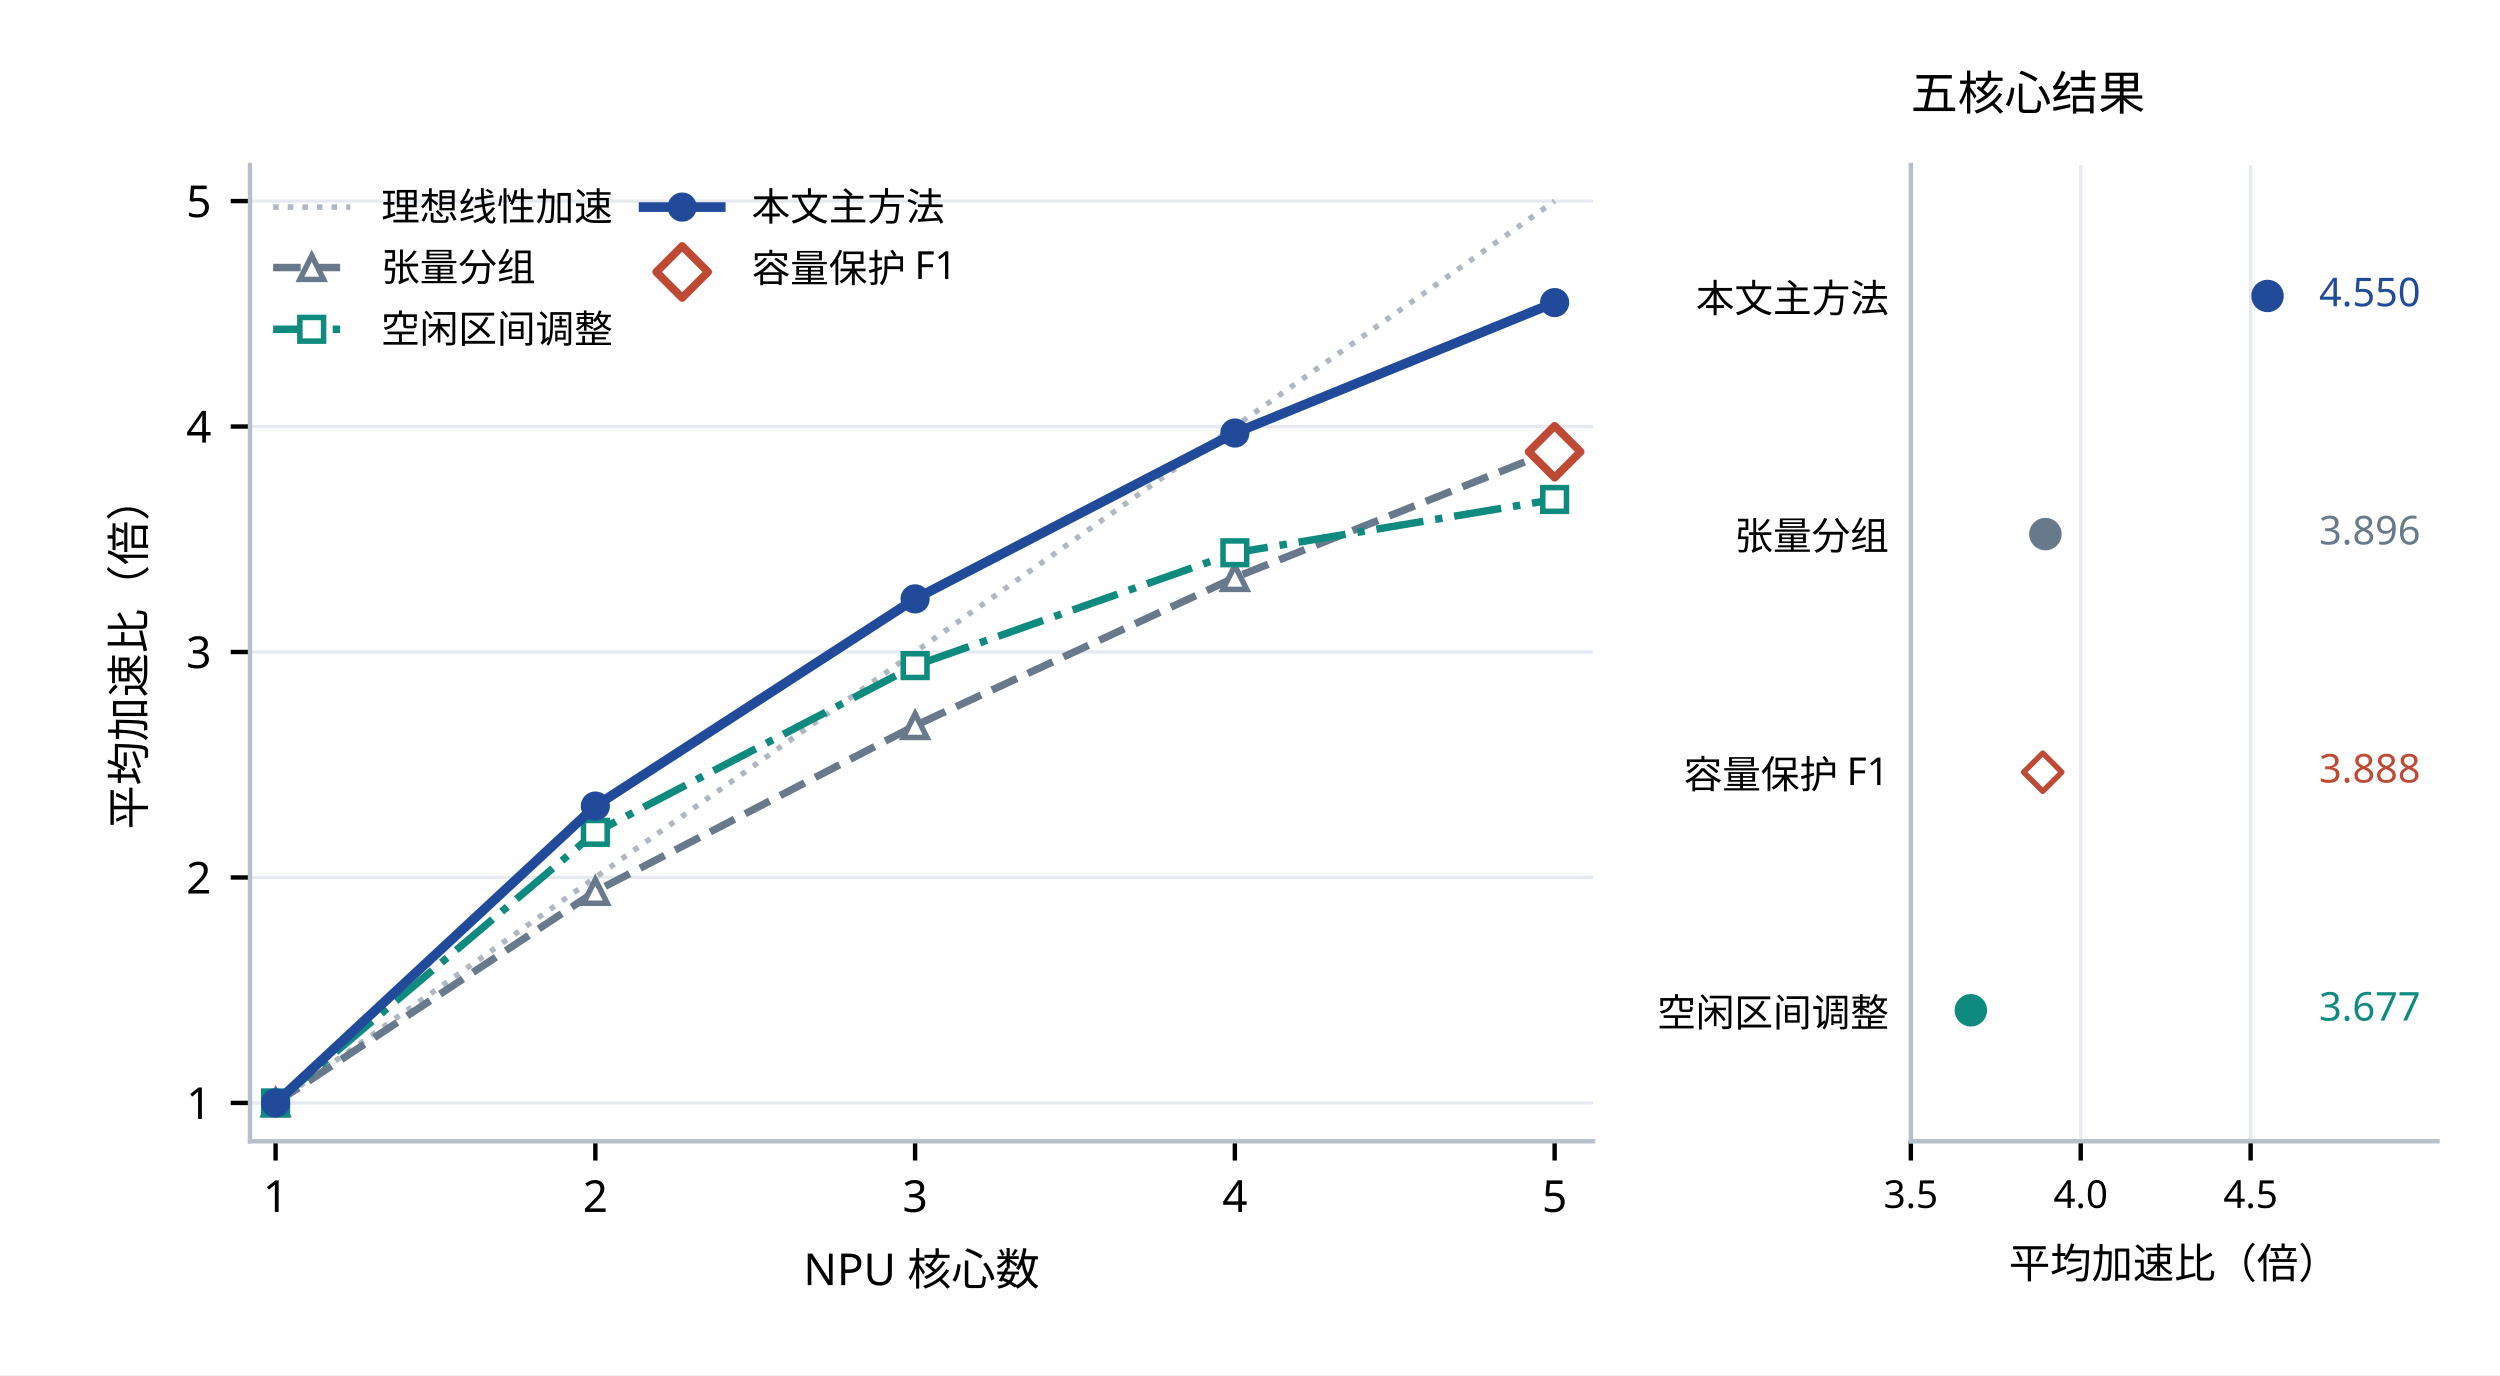
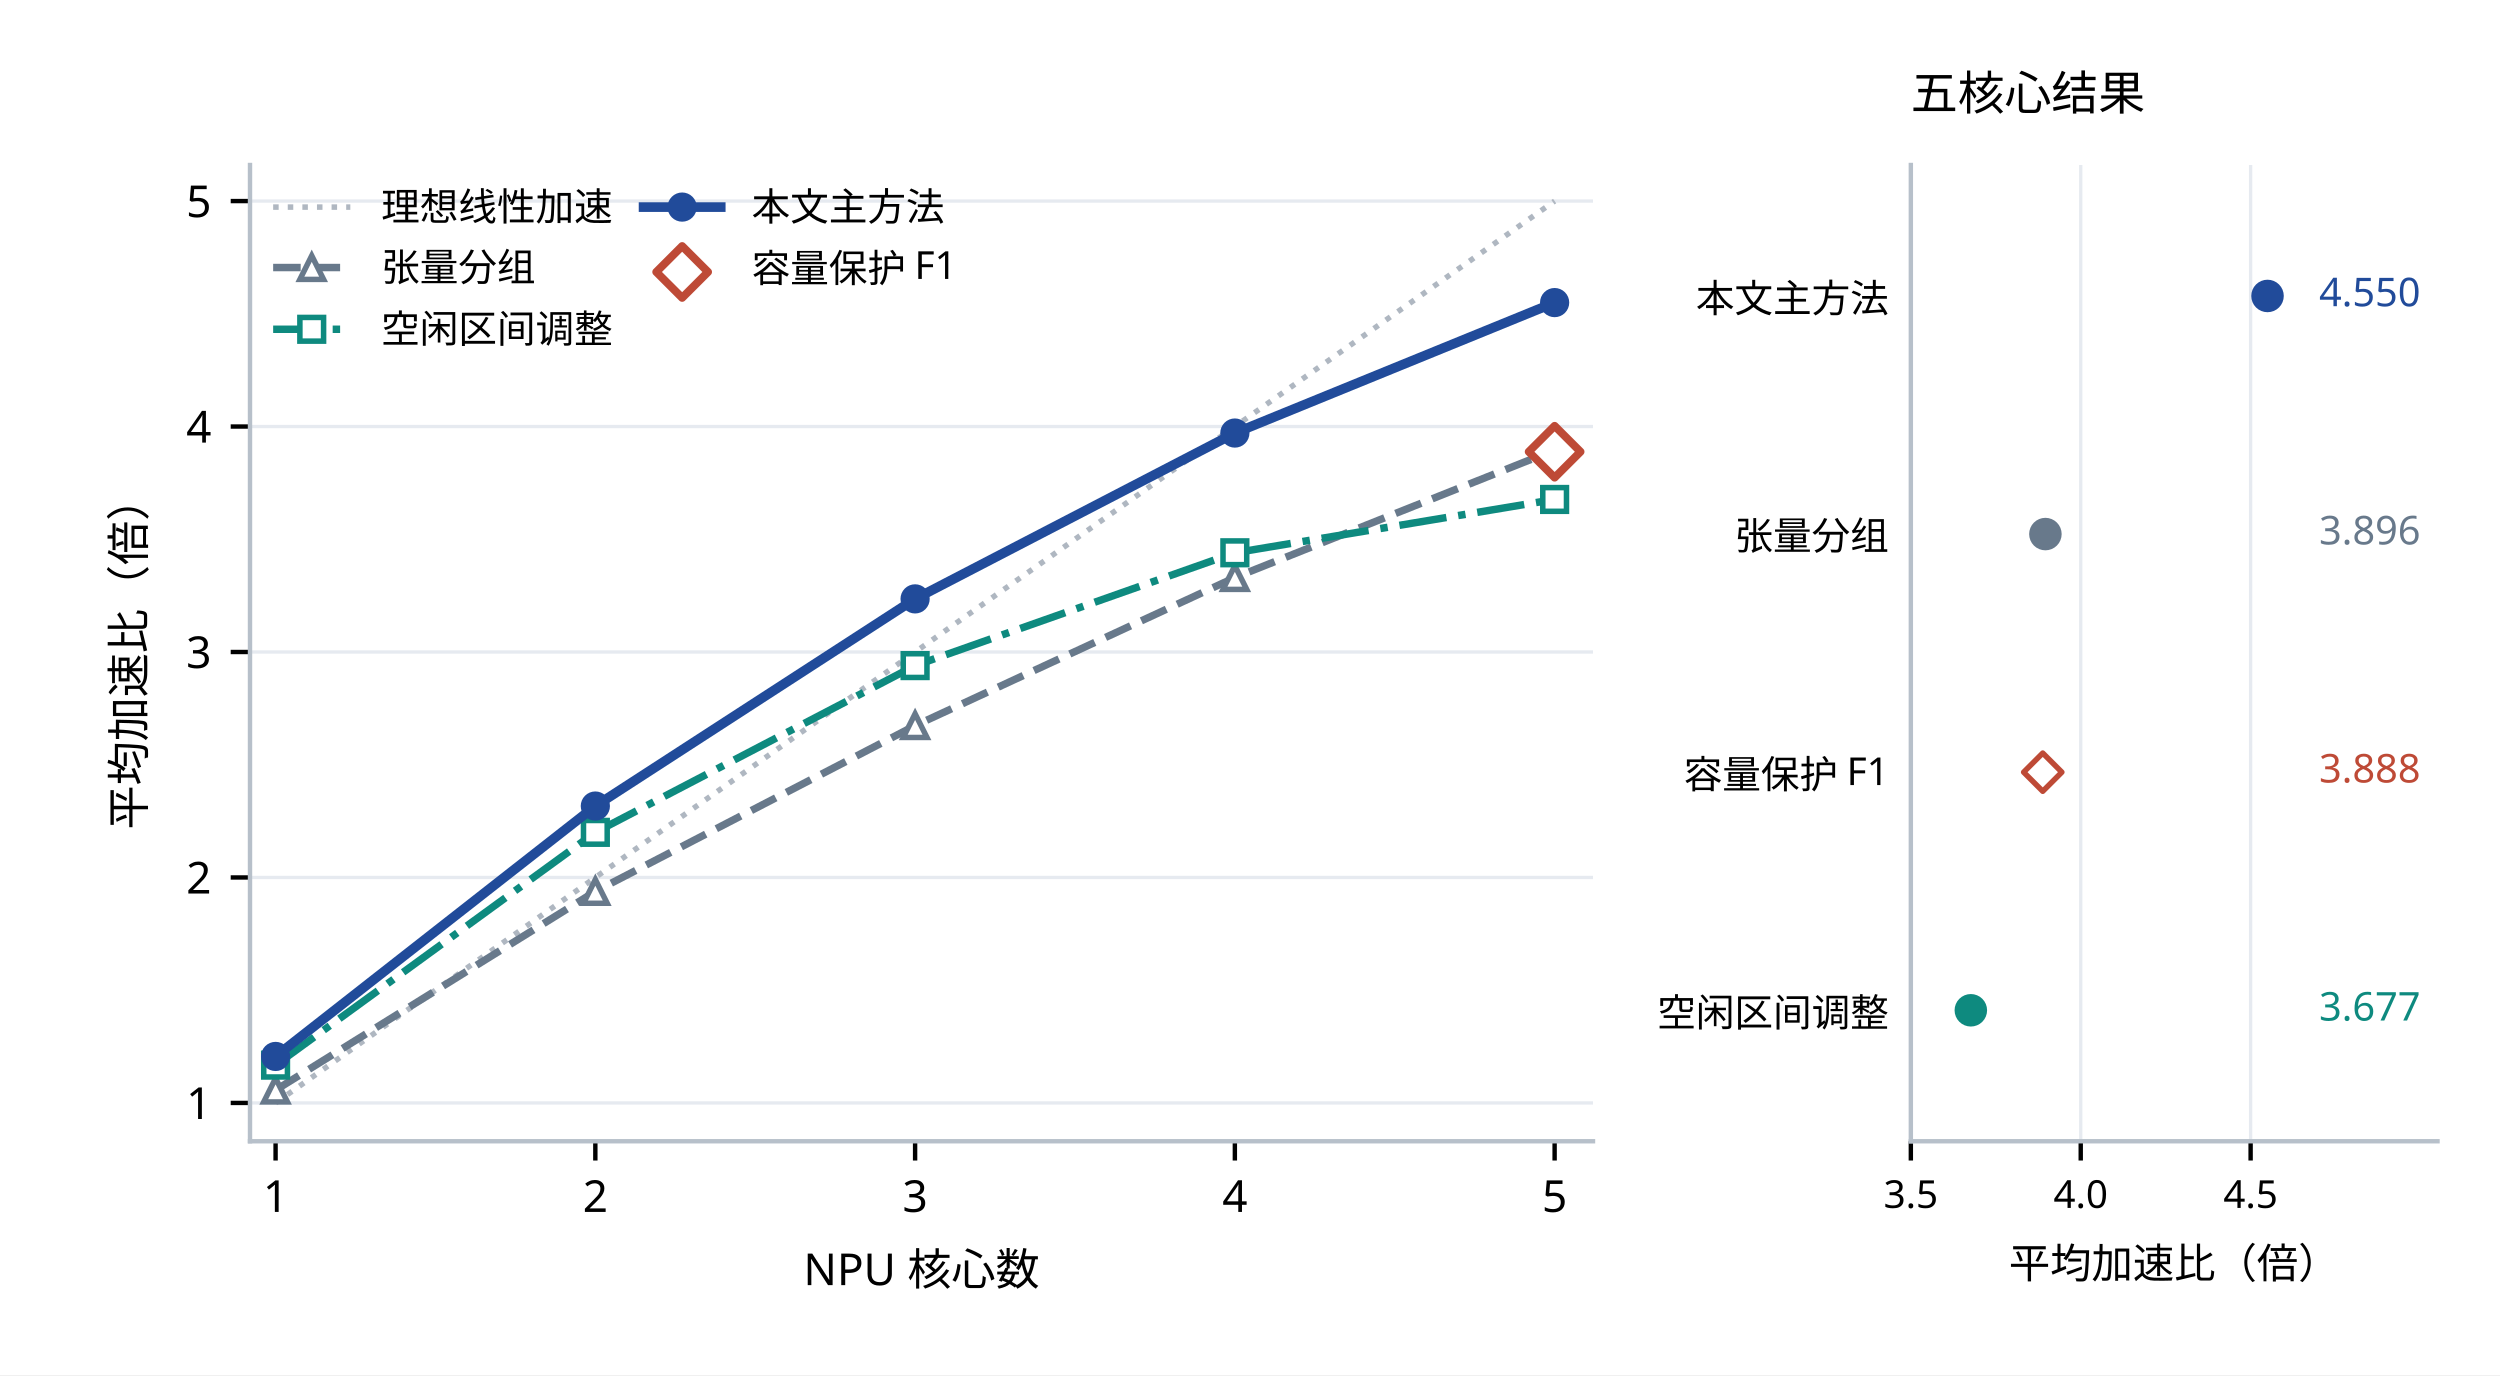
<svg xmlns="http://www.w3.org/2000/svg" xmlns:xlink="http://www.w3.org/1999/xlink" width="453.543pt" height="249.449pt" viewBox="0 0 453.543 249.449" version="1.1">
  <defs>
    <style type="text/css">*{stroke-linejoin: round; stroke-linecap: butt}</style>
  </defs>
  <g id="figure_1">
    <g id="patch_1">
      <path d="M 0 249.449 L 453.543 249.449 L 453.543 0 L 0 0 z " style="fill: #ffffff" />
    </g>
    <g id="axes_1">
      <g id="patch_2">
        <path d="M 45.354 207.043 L 288.997 207.043 L 288.997 29.934 L 45.354 29.934 z " style="fill: #ffffff" />
      </g>
      <g id="matplotlib.axis_1">
        <g id="xtick_1">
          <g id="line2d_1">
            <defs>
              <path id="m9cc81c7918" d="M 0 0 L 0 3.5 " style="stroke: #000000; stroke-width: 0.8" />
            </defs>
            <g>
              <use xlink:href="#m9cc81c7918" x="49.995" y="207.043" style="stroke: #000000; stroke-width: 0.8" />
            </g>
          </g>
          <g id="text_1">
            <text style="font-size: 8px; font-family: 'Arial Unicode MS'; text-anchor: middle" x="49.995" y="219.867" transform="rotate(-0 49.99514 219.8667)">1</text>
          </g>
        </g>
        <g id="xtick_2">
          <g id="line2d_2">
            <g>
              <use xlink:href="#m9cc81c7918" x="108.005" y="207.043" style="stroke: #000000; stroke-width: 0.8" />
            </g>
          </g>
          <g id="text_2">
            <text style="font-size: 8px; font-family: 'Arial Unicode MS'; text-anchor: middle" x="108.005" y="219.867" transform="rotate(-0 108.0052 219.8667)">2</text>
          </g>
        </g>
        <g id="xtick_3">
          <g id="line2d_3">
            <g>
              <use xlink:href="#m9cc81c7918" x="166.015" y="207.043" style="stroke: #000000; stroke-width: 0.8" />
            </g>
          </g>
          <g id="text_3">
            <text style="font-size: 8px; font-family: 'Arial Unicode MS'; text-anchor: middle" x="166.015" y="219.867" transform="rotate(-0 166.0153 219.8667)">3</text>
          </g>
        </g>
        <g id="xtick_4">
          <g id="line2d_4">
            <g>
              <use xlink:href="#m9cc81c7918" x="224.025" y="207.043" style="stroke: #000000; stroke-width: 0.8" />
            </g>
          </g>
          <g id="text_4">
            <text style="font-size: 8px; font-family: 'Arial Unicode MS'; text-anchor: middle" x="224.025" y="219.867" transform="rotate(-0 224.0254 219.8667)">4</text>
          </g>
        </g>
        <g id="xtick_5">
          <g id="line2d_5">
            <g>
              <use xlink:href="#m9cc81c7918" x="282.035" y="207.043" style="stroke: #000000; stroke-width: 0.8" />
            </g>
          </g>
          <g id="text_5">
            <text style="font-size: 8px; font-family: 'Arial Unicode MS'; text-anchor: middle" x="282.035" y="219.867" transform="rotate(-0 282.0355 219.8667)">5</text>
          </g>
        </g>
        <g id="text_6">
          <text style="font-size: 8px; font-family: 'Arial Unicode MS'; text-anchor: middle" x="167.176" y="233.148" transform="rotate(-0 167.1755 233.1477)">NPU 核心数</text>
        </g>
      </g>
      <g id="matplotlib.axis_2">
        <g id="ytick_1">
          <g id="line2d_6">
            <path d="M 45.354 200.089 L 288.997 200.089 " clip-path="url(#pa4448df059)" style="fill: none; stroke: #e6eaf0; stroke-width: 0.6; stroke-linecap: square" />
          </g>
          <g id="line2d_7">
            <defs>
              <path id="med52c8356a" d="M 0 0 L -3.5 0 " style="stroke: #000000; stroke-width: 0.8" />
            </defs>
            <g>
              <use xlink:href="#med52c8356a" x="45.354" y="200.089" style="stroke: #000000; stroke-width: 0.8" />
            </g>
          </g>
          <g id="text_7">
            <text style="font-size: 8px; font-family: 'Arial Unicode MS'; text-anchor: end" x="38.354" y="203.001" transform="rotate(-0 38.35433 203.0012)">1</text>
          </g>
        </g>
        <g id="ytick_2">
          <g id="line2d_8">
            <path d="M 45.354 159.186 L 288.997 159.186 " clip-path="url(#pa4448df059)" style="fill: none; stroke: #e6eaf0; stroke-width: 0.6; stroke-linecap: square" />
          </g>
          <g id="line2d_9">
            <g>
              <use xlink:href="#med52c8356a" x="45.354" y="159.186" style="stroke: #000000; stroke-width: 0.8" />
            </g>
          </g>
          <g id="text_8">
            <text style="font-size: 8px; font-family: 'Arial Unicode MS'; text-anchor: end" x="38.354" y="162.098" transform="rotate(-0 38.35433 162.0985)">2</text>
          </g>
        </g>
        <g id="ytick_3">
          <g id="line2d_10">
            <path d="M 45.354 118.284 L 288.997 118.284 " clip-path="url(#pa4448df059)" style="fill: none; stroke: #e6eaf0; stroke-width: 0.6; stroke-linecap: square" />
          </g>
          <g id="line2d_11">
            <g>
              <use xlink:href="#med52c8356a" x="45.354" y="118.284" style="stroke: #000000; stroke-width: 0.8" />
            </g>
          </g>
          <g id="text_9">
            <text style="font-size: 8px; font-family: 'Arial Unicode MS'; text-anchor: end" x="38.354" y="121.196" transform="rotate(-0 38.35433 121.1958)">3</text>
          </g>
        </g>
        <g id="ytick_4">
          <g id="line2d_12">
            <path d="M 45.354 77.381 L 288.997 77.381 " clip-path="url(#pa4448df059)" style="fill: none; stroke: #e6eaf0; stroke-width: 0.6; stroke-linecap: square" />
          </g>
          <g id="line2d_13">
            <g>
              <use xlink:href="#med52c8356a" x="45.354" y="77.381" style="stroke: #000000; stroke-width: 0.8" />
            </g>
          </g>
          <g id="text_10">
            <text style="font-size: 8px; font-family: 'Arial Unicode MS'; text-anchor: end" x="38.354" y="80.293" transform="rotate(-0 38.35433 80.29309)">4</text>
          </g>
        </g>
        <g id="ytick_5">
          <g id="line2d_14">
            <path d="M 45.354 36.478 L 288.997 36.478 " clip-path="url(#pa4448df059)" style="fill: none; stroke: #e6eaf0; stroke-width: 0.6; stroke-linecap: square" />
          </g>
          <g id="line2d_15">
            <g>
              <use xlink:href="#med52c8356a" x="45.354" y="36.478" style="stroke: #000000; stroke-width: 0.8" />
            </g>
          </g>
          <g id="text_11">
            <text style="font-size: 8px; font-family: 'Arial Unicode MS'; text-anchor: end" x="38.354" y="39.39" transform="rotate(-0 38.35433 39.3904)">5</text>
          </g>
        </g>
        <g id="text_12">
          <text style="font-size: 8px; font-family: 'Arial Unicode MS'; text-anchor: middle" x="26.226" y="118.488" transform="rotate(-90 26.22558 118.4882)">平均加速比（倍）</text>
        </g>
      </g>
      <g id="line2d_16">
        <path d="M 49.995 200.089 L 108.005 159.186 L 166.015 118.284 L 224.025 77.381 L 282.035 36.478 " clip-path="url(#pa4448df059)" style="fill: none; stroke-dasharray: 1,1.65; stroke-dashoffset: 0; stroke: #afb7c1" />
      </g>
      <g id="line2d_17">
-         <path d="M 49.995 200.089 L 108.005 161.717 L 166.015 131.639 L 224.025 104.776 L 282.035 81.633 " clip-path="url(#pa4448df059)" style="fill: none; stroke-dasharray: 4.995,2.16; stroke-dashoffset: 0; stroke: #68798b; stroke-width: 1.35" />
+         <path d="M 49.995 197.759 L 108.005 161.717 L 166.015 131.639 L 224.025 104.776 L 282.035 81.633 " clip-path="url(#pa4448df059)" style="fill: none; stroke-dasharray: 4.995,2.16; stroke-dashoffset: 0; stroke: #68798b; stroke-width: 1.35" />
        <defs>
          <path id="m8a1ce1a17c" d="M 0 -2.15 L -2.15 2.15 L 2.15 2.15 z " style="stroke: #68798b; stroke-linejoin: miter" />
        </defs>
        <g clip-path="url(#pa4448df059)">
-           <use xlink:href="#m8a1ce1a17c" x="49.995" y="200.089" style="fill: #ffffff; stroke: #68798b; stroke-linejoin: miter" />
+           <use xlink:href="#m8a1ce1a17c" x="49.995" y="197.759" style="fill: #ffffff; stroke: #68798b; stroke-linejoin: miter" />
          <use xlink:href="#m8a1ce1a17c" x="108.005" y="161.717" style="fill: #ffffff; stroke: #68798b; stroke-linejoin: miter" />
          <use xlink:href="#m8a1ce1a17c" x="166.015" y="131.639" style="fill: #ffffff; stroke: #68798b; stroke-linejoin: miter" />
          <use xlink:href="#m8a1ce1a17c" x="224.025" y="104.776" style="fill: #ffffff; stroke: #68798b; stroke-linejoin: miter" />
          <use xlink:href="#m8a1ce1a17c" x="282.035" y="81.633" style="fill: #ffffff; stroke: #68798b; stroke-linejoin: miter" />
        </g>
      </g>
      <g id="line2d_18">
-         <path d="M 49.995 200.089 L 108.005 151.001 L 166.015 120.751 L 224.025 100.284 L 282.035 90.61 " clip-path="url(#pa4448df059)" style="fill: none; stroke-dasharray: 8.64,2.16,1.35,2.16; stroke-dashoffset: 0; stroke: #0e8a7f; stroke-width: 1.35" />
+         <path d="M 49.995 193.235 L 108.005 151.001 L 166.015 120.751 L 224.025 100.284 L 282.035 90.61 " clip-path="url(#pa4448df059)" style="fill: none; stroke-dasharray: 8.64,2.16,1.35,2.16; stroke-dashoffset: 0; stroke: #0e8a7f; stroke-width: 1.35" />
        <defs>
          <path id="m3e4351ab6d" d="M -2.15 2.15 L 2.15 2.15 L 2.15 -2.15 L -2.15 -2.15 z " style="stroke: #0e8a7f; stroke-linejoin: miter" />
        </defs>
        <g clip-path="url(#pa4448df059)">
-           <use xlink:href="#m3e4351ab6d" x="49.995" y="200.089" style="fill: #ffffff; stroke: #0e8a7f; stroke-linejoin: miter" />
+           <use xlink:href="#m3e4351ab6d" x="49.995" y="193.235" style="fill: #ffffff; stroke: #0e8a7f; stroke-linejoin: miter" />
          <use xlink:href="#m3e4351ab6d" x="108.005" y="151.001" style="fill: #ffffff; stroke: #0e8a7f; stroke-linejoin: miter" />
          <use xlink:href="#m3e4351ab6d" x="166.015" y="120.751" style="fill: #ffffff; stroke: #0e8a7f; stroke-linejoin: miter" />
          <use xlink:href="#m3e4351ab6d" x="224.025" y="100.284" style="fill: #ffffff; stroke: #0e8a7f; stroke-linejoin: miter" />
          <use xlink:href="#m3e4351ab6d" x="282.035" y="90.61" style="fill: #ffffff; stroke: #0e8a7f; stroke-linejoin: miter" />
        </g>
      </g>
      <g id="patch_3">
        <path d="M 45.354 207.043 L 45.354 29.934 " style="fill: none; stroke: #b7c0ca; stroke-width: 0.8; stroke-linejoin: miter; stroke-linecap: square" />
      </g>
      <g id="patch_4">
        <path d="M 45.354 207.043 L 288.997 207.043 " style="fill: none; stroke: #b7c0ca; stroke-width: 0.8; stroke-linejoin: miter; stroke-linecap: square" />
      </g>
      <g id="line2d_19">
-         <path d="M 49.995 200.089 L 108.005 146.231 L 166.015 108.648 L 224.025 78.561 L 282.035 54.894 " clip-path="url(#pa4448df059)" style="fill: none; stroke: #214b9a; stroke-width: 1.75; stroke-linecap: square" />
+         <path d="M 49.995 191.657 L 108.005 146.231 L 166.015 108.648 L 224.025 78.561 L 282.035 54.894 " clip-path="url(#pa4448df059)" style="fill: none; stroke: #214b9a; stroke-width: 1.75; stroke-linecap: square" />
        <defs>
          <path id="md8a99cc934" d="M 0 2.15 C 0.57 2.15 1.117 1.923 1.52 1.52 C 1.923 1.117 2.15 0.57 2.15 0 C 2.15 -0.57 1.923 -1.117 1.52 -1.52 C 1.117 -1.923 0.57 -2.15 0 -2.15 C -0.57 -2.15 -1.117 -1.923 -1.52 -1.52 C -1.923 -1.117 -2.15 -0.57 -2.15 0 C -2.15 0.57 -1.923 1.117 -1.52 1.52 C -1.117 1.923 -0.57 2.15 0 2.15 z " style="stroke: #214b9a" />
        </defs>
        <g clip-path="url(#pa4448df059)">
-           <use xlink:href="#md8a99cc934" x="49.995" y="200.089" style="fill: #214b9a; stroke: #214b9a" />
+           <use xlink:href="#md8a99cc934" x="49.995" y="191.657" style="fill: #214b9a; stroke: #214b9a" />
          <use xlink:href="#md8a99cc934" x="108.005" y="146.231" style="fill: #214b9a; stroke: #214b9a" />
          <use xlink:href="#md8a99cc934" x="166.015" y="108.648" style="fill: #214b9a; stroke: #214b9a" />
          <use xlink:href="#md8a99cc934" x="224.025" y="78.561" style="fill: #214b9a; stroke: #214b9a" />
          <use xlink:href="#md8a99cc934" x="282.035" y="54.894" style="fill: #214b9a; stroke: #214b9a" />
        </g>
      </g>
      <g id="legend_1">
        <g id="line2d_20">
          <path d="M 49.554 37.569 L 56.554 37.569 L 63.554 37.569 " style="fill: none; stroke-dasharray: 1,1.65; stroke-dashoffset: 0; stroke: #afb7c1" />
        </g>
        <g id="text_13">
          <text style="font-size: 7px; font-family: 'Arial Unicode MS'; text-anchor: start" x="69.154" y="40.019" transform="rotate(-0 69.15433 40.01933)">理想线性加速</text>
        </g>
        <g id="line2d_21">
          <path d="M 49.554 48.539 L 56.554 48.539 L 63.554 48.539 " style="fill: none; stroke-dasharray: 4.995,2.16; stroke-dashoffset: 0; stroke: #68798b; stroke-width: 1.35" />
          <g>
            <use xlink:href="#m8a1ce1a17c" x="56.554" y="48.539" style="fill: #ffffff; stroke: #68798b; stroke-linejoin: miter" />
          </g>
        </g>
        <g id="text_14">
          <text style="font-size: 7px; font-family: 'Arial Unicode MS'; text-anchor: start" x="69.154" y="50.989" transform="rotate(-0 69.15433 50.98937)">张量分组</text>
        </g>
        <g id="line2d_22">
          <path d="M 49.554 59.738 L 56.554 59.738 L 63.554 59.738 " style="fill: none; stroke-dasharray: 8.64,2.16,1.35,2.16; stroke-dashoffset: 0; stroke: #0e8a7f; stroke-width: 1.35" />
          <g>
            <use xlink:href="#m3e4351ab6d" x="56.554" y="59.738" style="fill: #ffffff; stroke: #0e8a7f; stroke-linejoin: miter" />
          </g>
        </g>
        <g id="text_15">
          <text style="font-size: 7px; font-family: 'Arial Unicode MS'; text-anchor: start" x="69.154" y="62.188" transform="rotate(-0 69.15433 62.188)">空闲区间调整</text>
        </g>
        <g id="line2d_23">
          <path d="M 116.754 37.569 L 123.754 37.569 L 130.754 37.569 " style="fill: none; stroke: #214b9a; stroke-width: 1.75; stroke-linecap: square" />
          <g>
            <use xlink:href="#md8a99cc934" x="123.754" y="37.569" style="fill: #214b9a; stroke: #214b9a" />
          </g>
        </g>
        <g id="text_16">
          <text style="font-size: 7px; font-family: 'Arial Unicode MS'; text-anchor: start" x="136.354" y="40.019" transform="rotate(-0 136.3543 40.01933)">本文主方法</text>
        </g>
        <g id="PathCollection_1">
          <defs>
            <path id="m7a9c885284" d="M -0 4.69 L 4.69 0 L 0 -4.69 L -4.69 -0 z " style="stroke: #be4a36; stroke-width: 1.45" />
          </defs>
          <g>
            <use xlink:href="#m7a9c885284" x="123.754" y="49.34" style="fill: #ffffff; stroke: #be4a36; stroke-width: 1.45" />
          </g>
        </g>
        <g id="text_17">
          <text style="font-size: 7px; font-family: 'Arial Unicode MS'; text-anchor: start" x="136.354" y="51.177" transform="rotate(-0 136.3543 51.17749)">容量保护 F1</text>
        </g>
      </g>
      <g id="PathCollection_2">
        <g clip-path="url(#pa4448df059)">
          <use xlink:href="#m7a9c885284" x="282.035" y="81.954" style="fill: #ffffff; stroke: #be4a36; stroke-width: 1.45" />
        </g>
      </g>
    </g>
    <g id="axes_2">
      <g id="patch_5">
        <path d="M 346.659 207.043 L 442.205 207.043 L 442.205 29.934 L 346.659 29.934 z " style="fill: #ffffff" />
      </g>
      <g id="matplotlib.axis_3">
        <g id="xtick_6">
          <g id="line2d_24">
            <path d="M 346.659 207.043 L 346.659 29.934 " clip-path="url(#pef46580b34)" style="fill: none; stroke: #e6eaf0; stroke-width: 0.6; stroke-linecap: square" />
          </g>
          <g id="line2d_25">
            <g>
              <use xlink:href="#m9cc81c7918" x="346.659" y="207.043" style="stroke: #000000; stroke-width: 0.8" />
            </g>
          </g>
          <g id="text_18">
            <text style="font-size: 7px; font-family: 'Arial Unicode MS'; text-anchor: middle" x="346.659" y="219.139" transform="rotate(-0 346.6587 219.1387)">3.5</text>
          </g>
        </g>
        <g id="xtick_7">
          <g id="line2d_26">
            <path d="M 377.48 207.043 L 377.48 29.934 " clip-path="url(#pef46580b34)" style="fill: none; stroke: #e6eaf0; stroke-width: 0.6; stroke-linecap: square" />
          </g>
          <g id="line2d_27">
            <g>
              <use xlink:href="#m9cc81c7918" x="377.48" y="207.043" style="stroke: #000000; stroke-width: 0.8" />
            </g>
          </g>
          <g id="text_19">
            <text style="font-size: 7px; font-family: 'Arial Unicode MS'; text-anchor: middle" x="377.48" y="219.139" transform="rotate(-0 377.48 219.1387)">4.0</text>
          </g>
        </g>
        <g id="xtick_8">
          <g id="line2d_28">
            <path d="M 408.301 207.043 L 408.301 29.934 " clip-path="url(#pef46580b34)" style="fill: none; stroke: #e6eaf0; stroke-width: 0.6; stroke-linecap: square" />
          </g>
          <g id="line2d_29">
            <g>
              <use xlink:href="#m9cc81c7918" x="408.301" y="207.043" style="stroke: #000000; stroke-width: 0.8" />
            </g>
          </g>
          <g id="text_20">
            <text style="font-size: 7px; font-family: 'Arial Unicode MS'; text-anchor: middle" x="408.301" y="219.139" transform="rotate(-0 408.3013 219.1387)">4.5</text>
          </g>
        </g>
        <g id="text_21">
          <text style="font-size: 7.5px; font-family: 'Arial Unicode MS'; text-anchor: middle" x="394.432" y="231.878" transform="rotate(-0 394.4317 231.878)">平均加速比（倍）</text>
        </g>
      </g>
      <g id="matplotlib.axis_4">
        <g id="ytick_6">
          <g id="line2d_30" />
          <g id="text_22">
            <text style="font-size: 7px; font-family: 'Arial Unicode MS'; text-anchor: end" x="342.659" y="56.635" transform="rotate(-0 342.6587 56.63507)">本文主方法</text>
          </g>
        </g>
        <g id="ytick_7">
          <g id="line2d_31" />
          <g id="text_23">
            <text style="font-size: 7px; font-family: 'Arial Unicode MS'; text-anchor: end" x="342.659" y="99.715" transform="rotate(-0 342.6587 99.71473)">张量分组</text>
          </g>
        </g>
        <g id="ytick_8">
          <g id="line2d_32" />
          <g id="text_24">
            <text style="font-size: 7px; font-family: 'Arial Unicode MS'; text-anchor: end" x="342.659" y="143.006" transform="rotate(-0 342.6587 143.006)">容量保护 F1</text>
          </g>
        </g>
        <g id="ytick_9">
          <g id="line2d_33" />
          <g id="text_25">
            <text style="font-size: 7px; font-family: 'Arial Unicode MS'; text-anchor: end" x="342.659" y="186.223" transform="rotate(-0 342.6587 186.2235)">空闲区间调整</text>
          </g>
        </g>
      </g>
      <g id="patch_6">
        <path d="M 346.659 207.043 L 346.659 29.934 " style="fill: none; stroke: #b7c0ca; stroke-width: 0.8; stroke-linejoin: miter; stroke-linecap: square" />
      </g>
      <g id="patch_7">
        <path d="M 346.659 207.043 L 442.205 207.043 " style="fill: none; stroke: #b7c0ca; stroke-width: 0.8; stroke-linejoin: miter; stroke-linecap: square" />
      </g>
      <g id="text_26">
        <text style="font-size: 7.2px; font-family: 'Arial Unicode MS'; text-anchor: end; fill: #214b9a" x="439.123" y="55.557" transform="rotate(-0 439.1226 55.55738)">4.550</text>
      </g>
      <g id="text_27">
        <text style="font-size: 7.2px; font-family: 'Arial Unicode MS'; text-anchor: end; fill: #68798b" x="439.123" y="98.755" transform="rotate(-0 439.1226 98.75461)">3.896</text>
      </g>
      <g id="text_28">
        <text style="font-size: 7.2px; font-family: 'Arial Unicode MS'; text-anchor: end; fill: #be4a36" x="439.123" y="141.952" transform="rotate(-0 439.1226 141.9518)">3.888</text>
      </g>
      <g id="text_29">
        <text style="font-size: 7.2px; font-family: 'Arial Unicode MS'; text-anchor: end; fill: #0e8a7f" x="439.123" y="185.149" transform="rotate(-0 439.1226 185.1491)">3.677</text>
      </g>
      <g id="text_30">
        <text style="font-size: 8.5px; font-family: 'Arial Unicode MS'; text-anchor: start" x="346.659" y="19.934" transform="rotate(-0 346.6587 19.93386)">五核心结果</text>
      </g>
      <g id="PathCollection_3">
        <defs>
          <path id="m08024f0126" d="M 0 2.449 C 0.65 2.449 1.273 2.191 1.732 1.732 C 2.191 1.273 2.449 0.65 2.449 0 C 2.449 -0.65 2.191 -1.273 1.732 -1.732 C 1.273 -2.191 0.65 -2.449 0 -2.449 C -0.65 -2.449 -1.273 -2.191 -1.732 -1.732 C -2.191 -1.273 -2.449 -0.65 -2.449 0 C -2.449 0.65 -2.191 1.273 -1.732 1.732 C -1.273 2.191 -0.65 2.449 0 2.449 z " style="stroke: #214b9a" />
        </defs>
        <g clip-path="url(#pef46580b34)">
          <use xlink:href="#m08024f0126" x="411.368" y="53.692" style="fill: #214b9a; stroke: #214b9a" />
        </g>
      </g>
      <g id="PathCollection_4">
        <defs>
          <path id="m4e2c45d69a" d="M 0 2.449 C 0.65 2.449 1.273 2.191 1.732 1.732 C 2.191 1.273 2.449 0.65 2.449 0 C 2.449 -0.65 2.191 -1.273 1.732 -1.732 C 1.273 -2.191 0.65 -2.449 0 -2.449 C -0.65 -2.449 -1.273 -2.191 -1.732 -1.732 C -2.191 -1.273 -2.449 -0.65 -2.449 0 C -2.449 0.65 -2.191 1.273 -1.732 1.732 C -1.273 2.191 -0.65 2.449 0 2.449 z " style="stroke: #68798b" />
        </defs>
        <g clip-path="url(#pef46580b34)">
          <use xlink:href="#m4e2c45d69a" x="371.071" y="96.89" style="fill: #68798b; stroke: #68798b" />
        </g>
      </g>
      <g id="PathCollection_5">
        <defs>
          <path id="mb549197a8a" d="M -0 3.464 L 3.464 0 L 0 -3.464 L -3.464 -0 z " style="stroke: #be4a36" />
        </defs>
        <g clip-path="url(#pef46580b34)">
          <use xlink:href="#mb549197a8a" x="370.589" y="140.087" style="fill: #ffffff; stroke: #be4a36" />
        </g>
      </g>
      <g id="PathCollection_6">
        <defs>
          <path id="m6d9567833e" d="M 0 2.449 C 0.65 2.449 1.273 2.191 1.732 1.732 C 2.191 1.273 2.449 0.65 2.449 0 C 2.449 -0.65 2.191 -1.273 1.732 -1.732 C 1.273 -2.191 0.65 -2.449 0 -2.449 C -0.65 -2.449 -1.273 -2.191 -1.732 -1.732 C -2.191 -1.273 -2.449 -0.65 -2.449 0 C -2.449 0.65 -2.191 1.273 -1.732 1.732 C -1.273 2.191 -0.65 2.449 0 2.449 z " style="stroke: #0e8a7f" />
        </defs>
        <g clip-path="url(#pef46580b34)">
          <use xlink:href="#m6d9567833e" x="357.543" y="183.284" style="fill: #0e8a7f; stroke: #0e8a7f" />
        </g>
      </g>
    </g>
  </g>
  <defs>
    <clipPath id="pa4448df059">
      <rect x="45.354" y="29.934" width="243.642" height="177.109" />
    </clipPath>
    <clipPath id="pef46580b34">
      <rect x="346.659" y="29.934" width="95.546" height="177.109" />
    </clipPath>
  </defs>
</svg>
